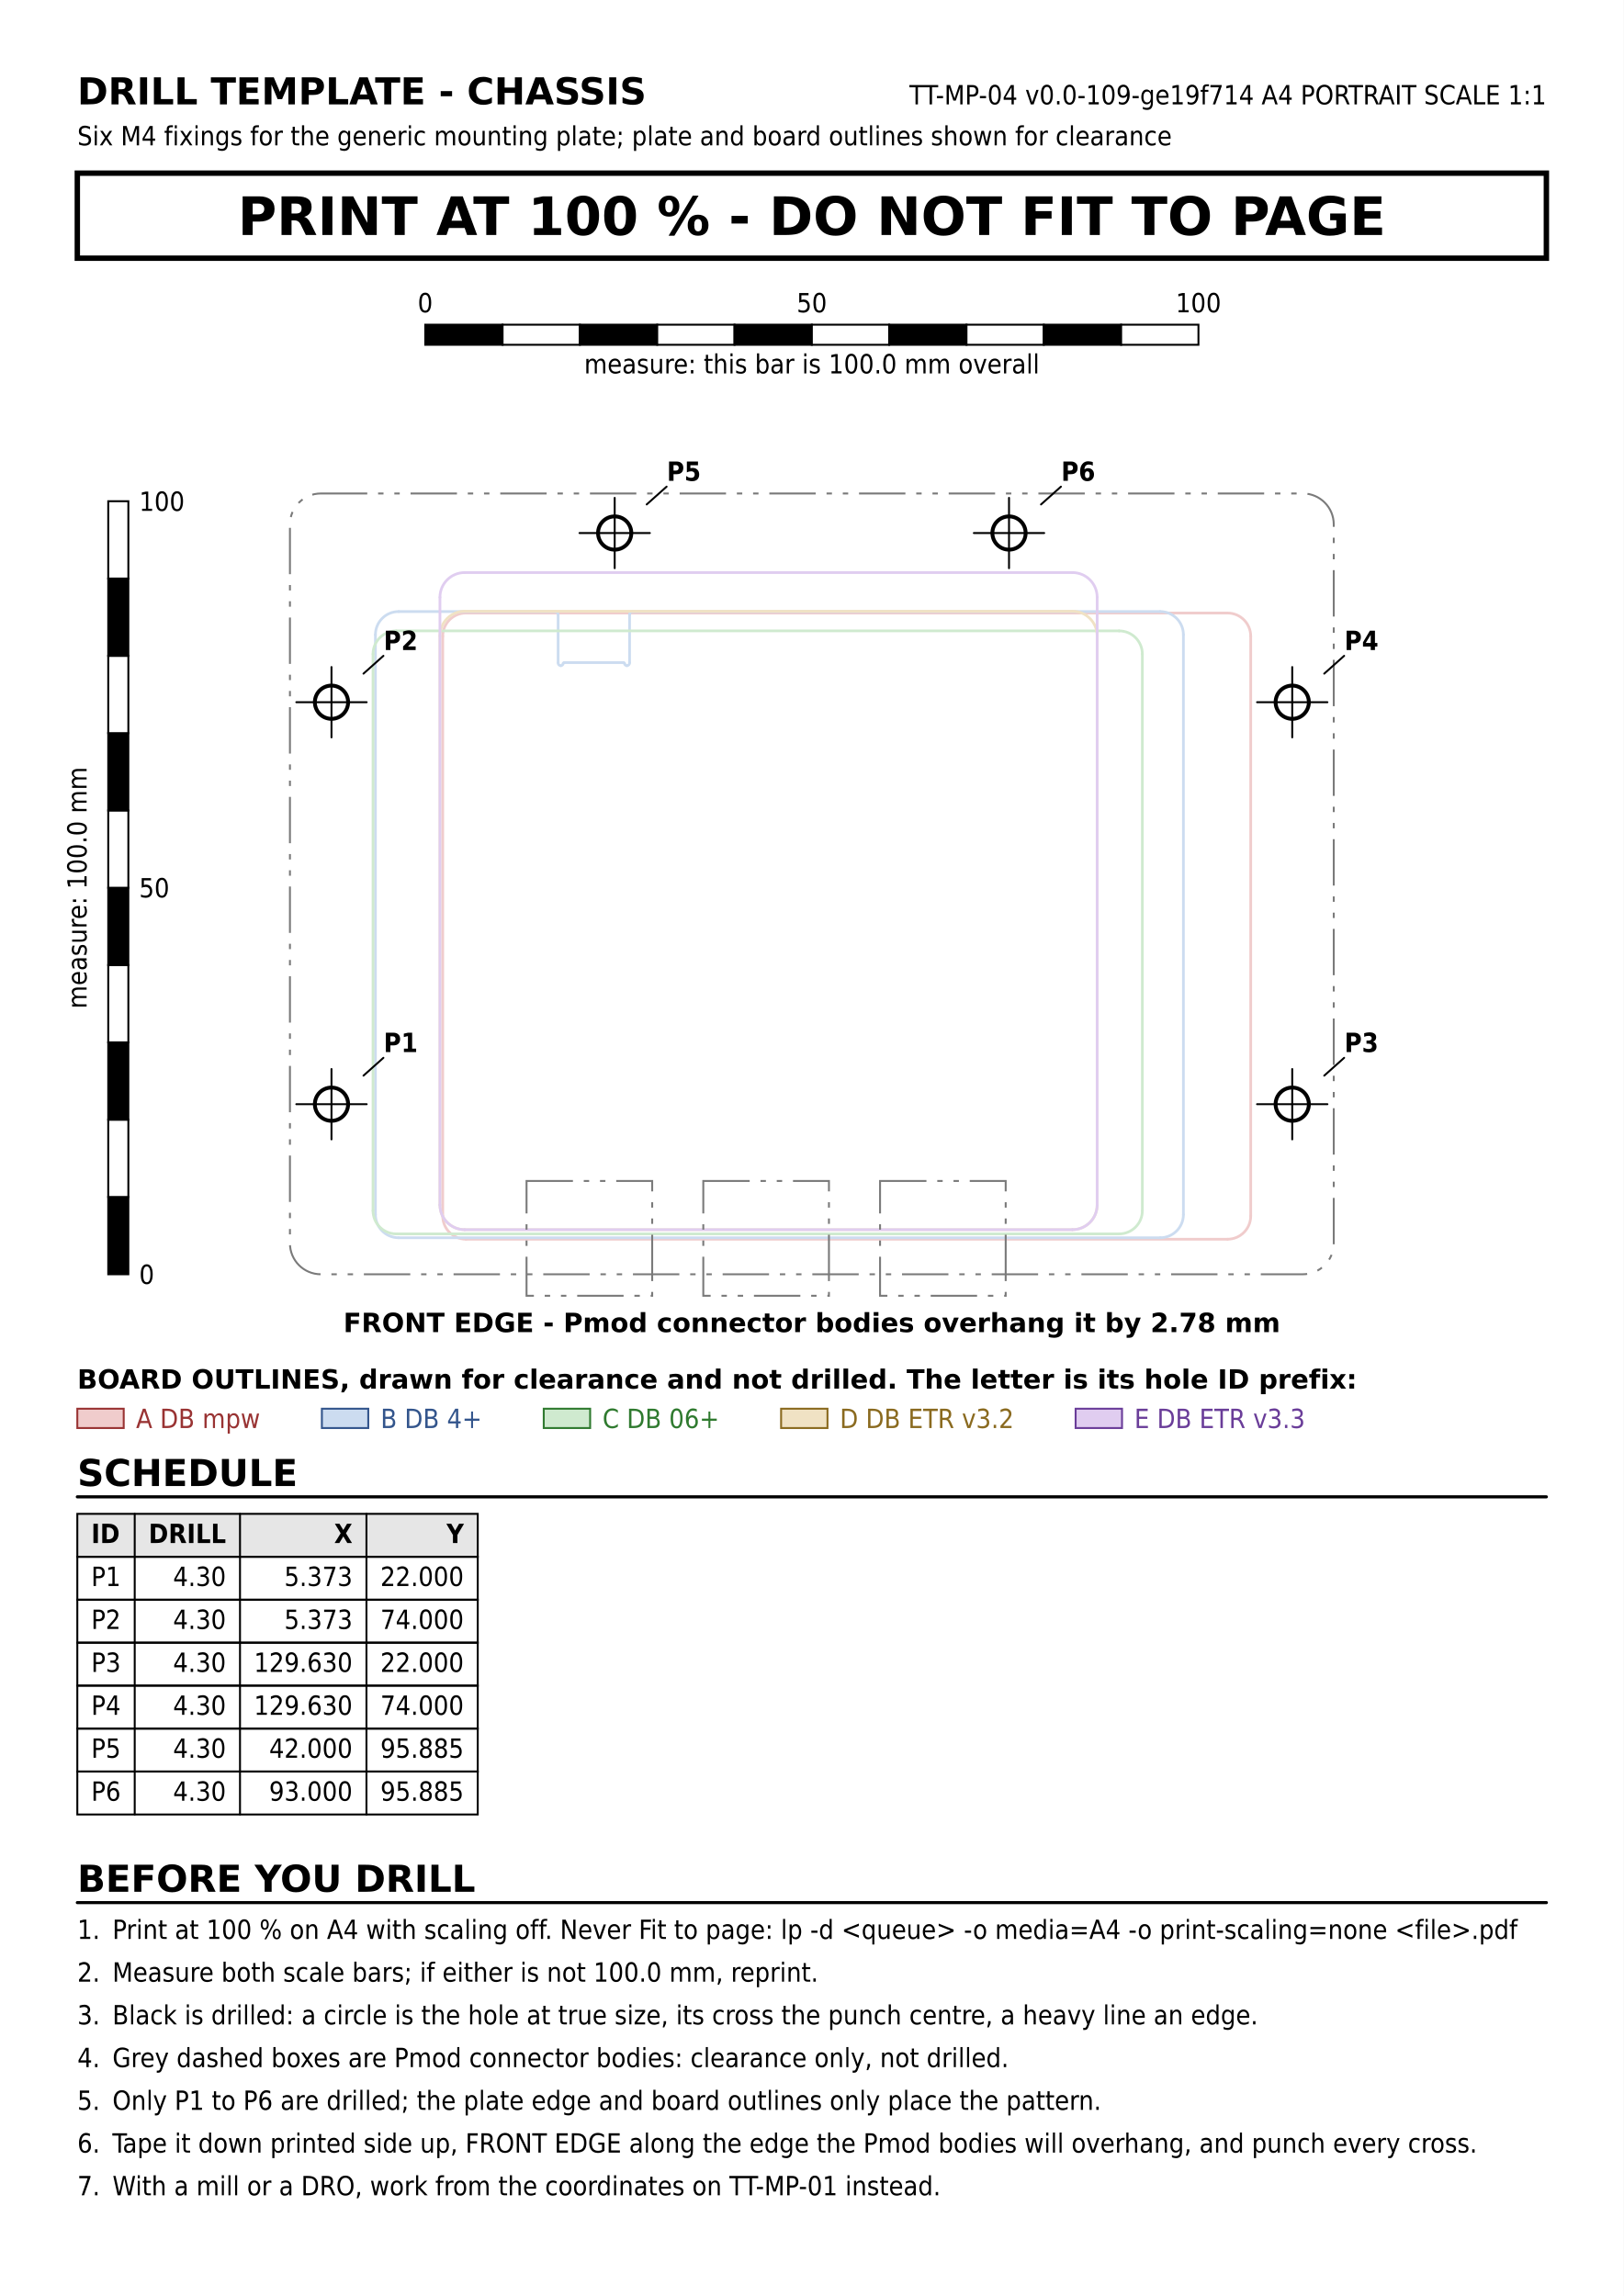
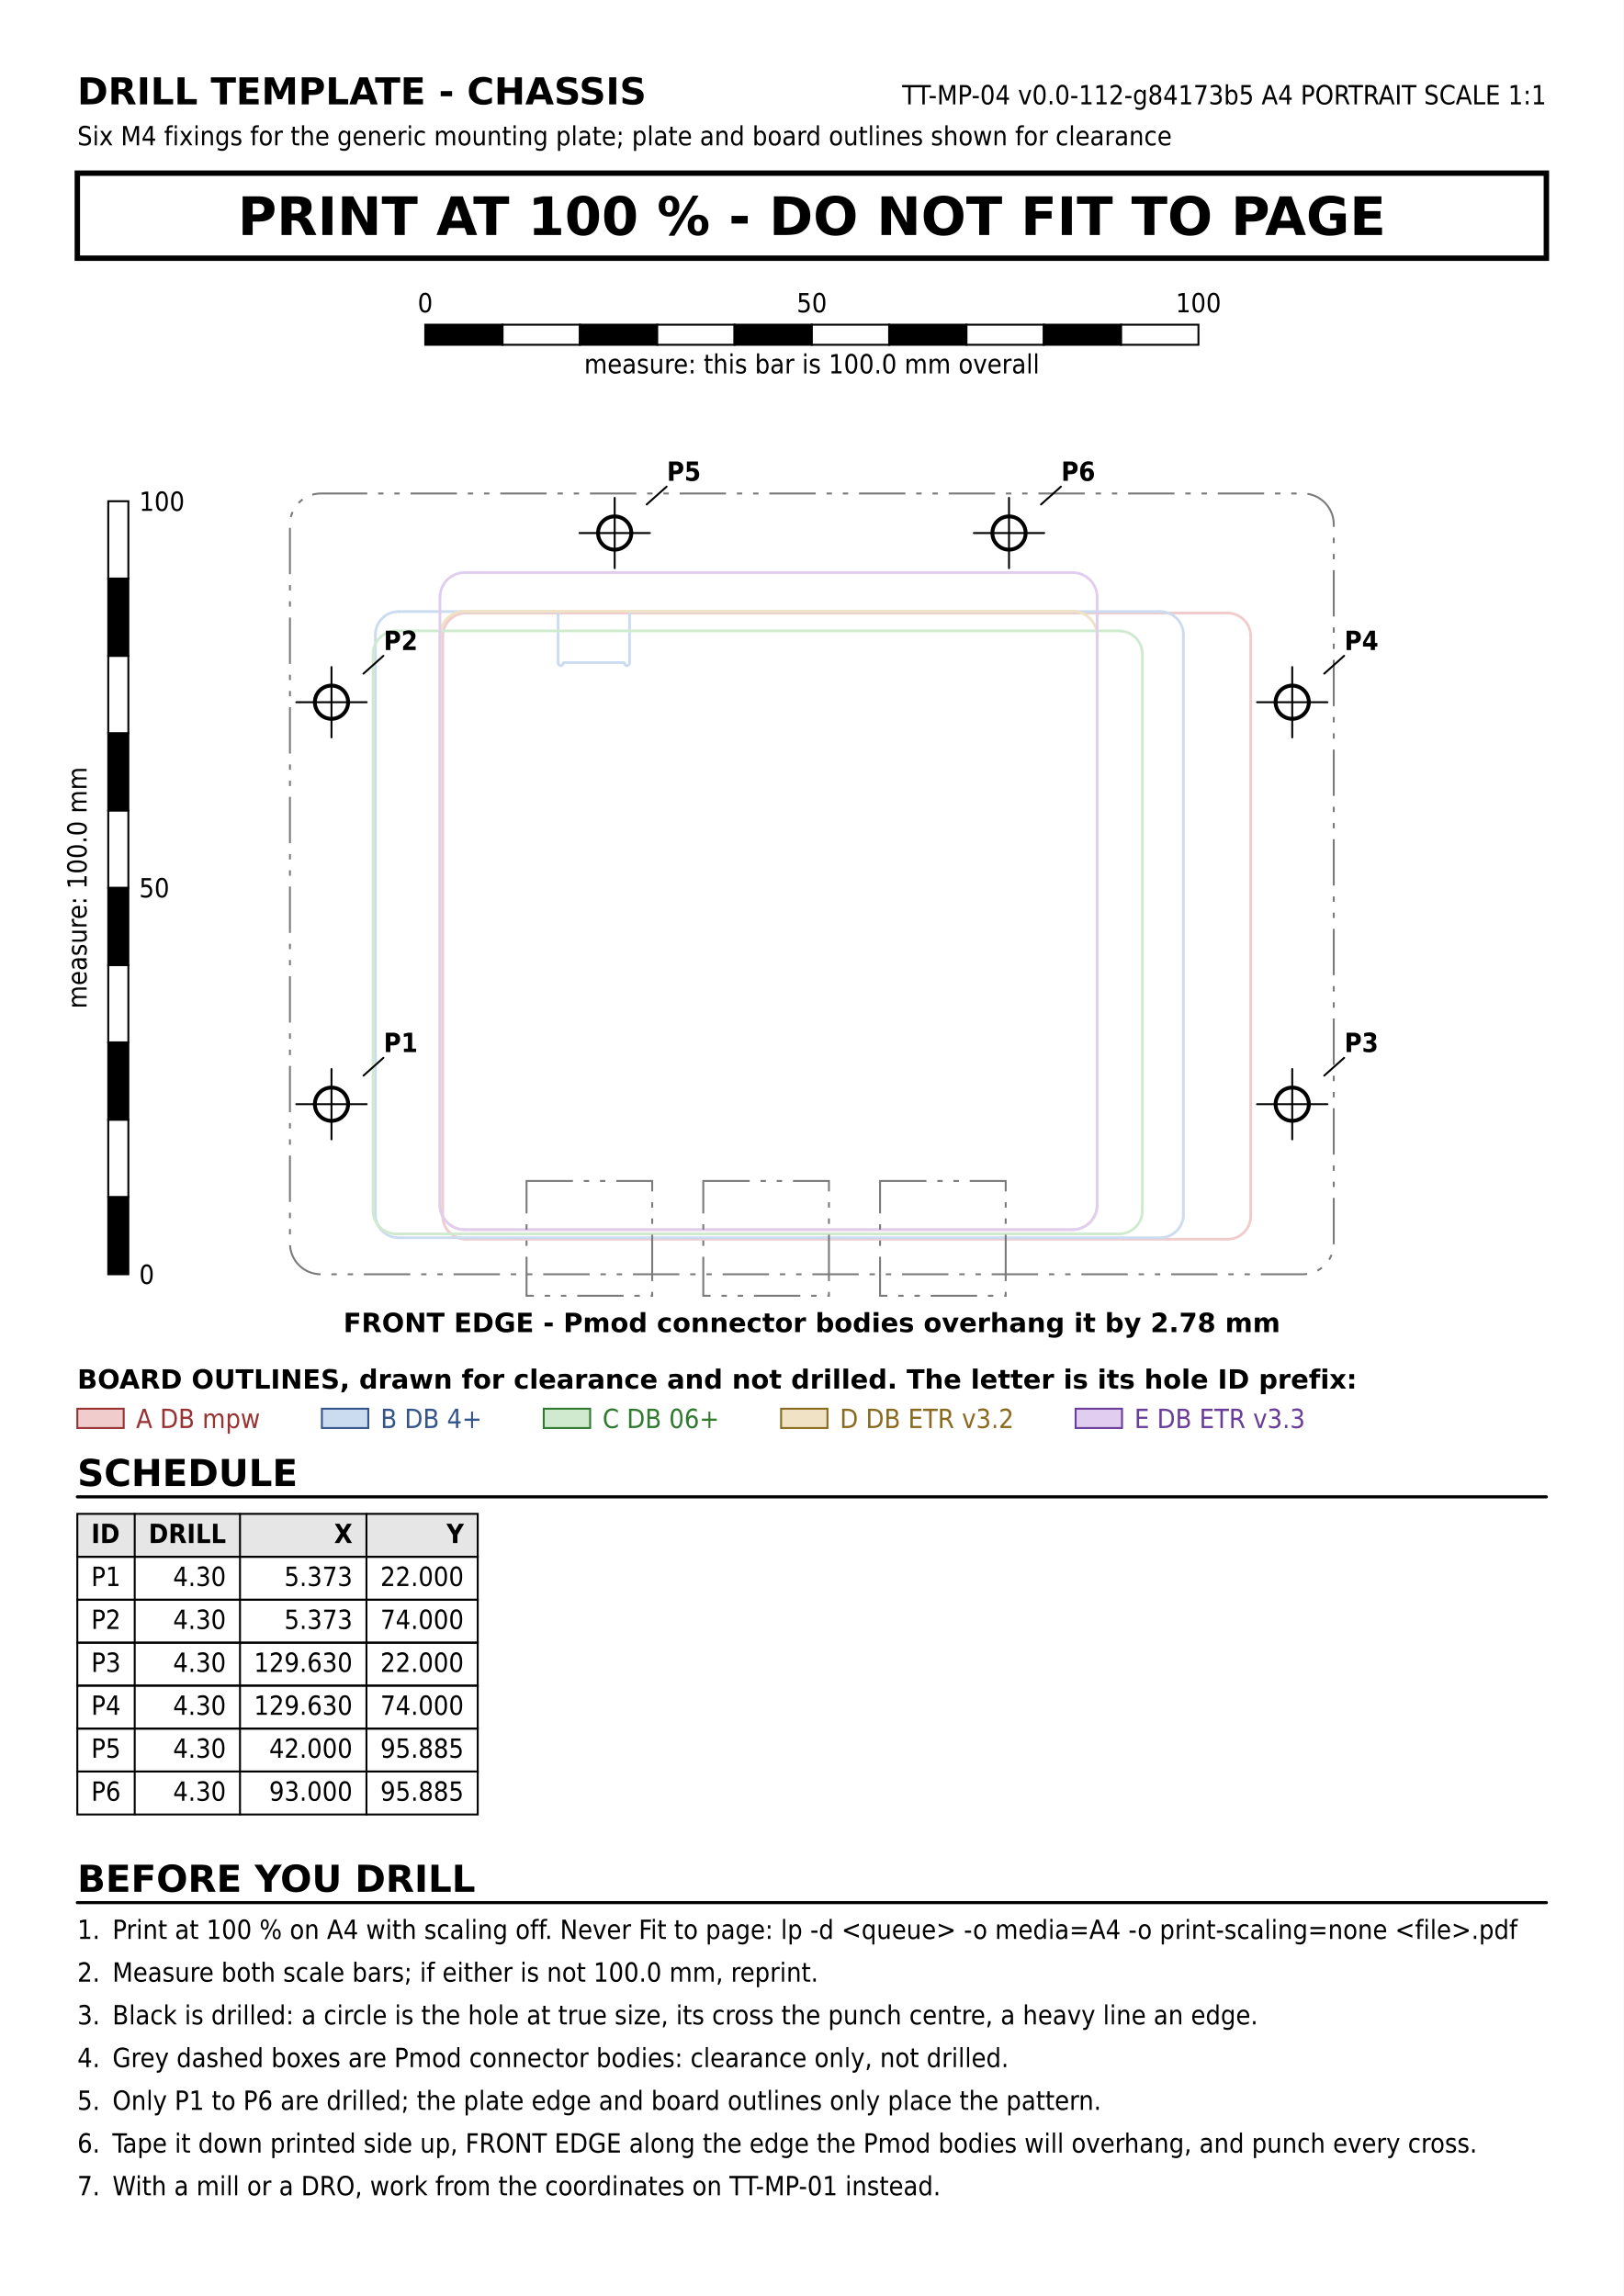
<svg xmlns="http://www.w3.org/2000/svg" version="1.1" width="210mm" height="297mm" viewBox="0 0 210 297">
  <rect width="100%" height="100%" fill="#ffffff" />
  <text x="10" y="13.5" font-family="DejaVu Sans, Liberation Sans, sans-serif" font-size="4.801" fill="#000000" text-anchor="start" font-weight="bold">DRILL TEMPLATE - CHASSIS</text>
-   <text x="200" y="13.5" font-family="DejaVu Sans Condensed, DejaVu Sans, Liberation Sans, sans-serif" font-size="3.429" fill="#000000" text-anchor="end">TT-MP-04    v0.0-109-ge19f714    A4 PORTRAIT    SCALE 1:1</text>
+   <text x="200" y="13.5" font-family="DejaVu Sans Condensed, DejaVu Sans, Liberation Sans, sans-serif" font-size="3.429" fill="#000000" text-anchor="end">TT-MP-04    v0.0-112-g84173b5    A4 PORTRAIT    SCALE 1:1</text>
  <text x="10" y="18.8" font-family="DejaVu Sans Condensed, DejaVu Sans, Liberation Sans, sans-serif" font-size="3.429" fill="#000000" text-anchor="start">Six M4 fixings for the generic mounting plate; plate and board outlines shown for clearance</text>
  <rect x="10" y="22.4" width="190" height="11" fill="none" stroke="#000000" stroke-width="0.7" />
  <text x="105" y="30.4" font-family="DejaVu Sans, Liberation Sans, sans-serif" font-size="6.859" fill="#000000" text-anchor="middle" font-weight="bold">PRINT AT 100 %   -   DO NOT FIT TO PAGE</text>
  <rect x="55" y="42" width="10" height="2.6" fill="#000000" stroke="#000000" stroke-width="0.25" />
  <rect x="65" y="42" width="10" height="2.6" fill="#ffffff" stroke="#000000" stroke-width="0.25" />
  <rect x="75" y="42" width="10" height="2.6" fill="#000000" stroke="#000000" stroke-width="0.25" />
  <rect x="85" y="42" width="10" height="2.6" fill="#ffffff" stroke="#000000" stroke-width="0.25" />
  <rect x="95" y="42" width="10" height="2.6" fill="#000000" stroke="#000000" stroke-width="0.25" />
  <rect x="105" y="42" width="10" height="2.6" fill="#ffffff" stroke="#000000" stroke-width="0.25" />
  <rect x="115" y="42" width="10" height="2.6" fill="#000000" stroke="#000000" stroke-width="0.25" />
  <rect x="125" y="42" width="10" height="2.6" fill="#ffffff" stroke="#000000" stroke-width="0.25" />
  <rect x="135" y="42" width="10" height="2.6" fill="#000000" stroke="#000000" stroke-width="0.25" />
  <rect x="145" y="42" width="10" height="2.6" fill="#ffffff" stroke="#000000" stroke-width="0.25" />
  <text x="55" y="40.4" font-family="DejaVu Sans Condensed, DejaVu Sans, Liberation Sans, sans-serif" font-size="3.429" fill="#000000" text-anchor="middle">0</text>
  <text x="105" y="40.4" font-family="DejaVu Sans Condensed, DejaVu Sans, Liberation Sans, sans-serif" font-size="3.429" fill="#000000" text-anchor="middle">50</text>
  <text x="155" y="40.4" font-family="DejaVu Sans Condensed, DejaVu Sans, Liberation Sans, sans-serif" font-size="3.429" fill="#000000" text-anchor="middle">100</text>
  <text x="105" y="48.3" font-family="DejaVu Sans Condensed, DejaVu Sans, Liberation Sans, sans-serif" font-size="3.429" fill="#000000" text-anchor="middle">measure: this bar is 100.0 mm overall</text>
  <line x1="60.26" y1="79.299" x2="158.76" y2="79.299" stroke="#f0cccc" stroke-width="0.35" stroke-linecap="round" />
  <line x1="158.76" y1="160.299" x2="60.26" y2="160.299" stroke="#f0cccc" stroke-width="0.35" stroke-linecap="round" />
  <line x1="161.76" y1="82.299" x2="161.76" y2="157.299" stroke="#f0cccc" stroke-width="0.35" stroke-linecap="round" />
  <line x1="57.26" y1="157.299" x2="57.26" y2="82.299" stroke="#f0cccc" stroke-width="0.35" stroke-linecap="round" />
  <path d="M 158.76 79.299 A 3 3 0 0 1 161.76 82.299" fill="none" stroke="#f0cccc" stroke-width="0.35" stroke-linejoin="round" stroke-linecap="round" />
  <path d="M 60.26 160.299 A 3 3 0 0 1 57.26 157.299" fill="none" stroke="#f0cccc" stroke-width="0.35" stroke-linejoin="round" stroke-linecap="round" />
  <path d="M 57.26 82.299 A 3 3 0 0 1 60.26 79.299" fill="none" stroke="#f0cccc" stroke-width="0.35" stroke-linejoin="round" stroke-linecap="round" />
  <path d="M 161.76 157.299 A 3 3 0 0 1 158.76 160.299" fill="none" stroke="#f0cccc" stroke-width="0.35" stroke-linejoin="round" stroke-linecap="round" />
  <line x1="81.825" y1="79.109" x2="150.055" y2="79.109" stroke="#ccdcf0" stroke-width="0.35" stroke-linecap="round" />
  <line x1="150.055" y1="160.109" x2="51.555" y2="160.109" stroke="#ccdcf0" stroke-width="0.35" stroke-linecap="round" />
  <line x1="153.055" y1="82.109" x2="153.055" y2="157.109" stroke="#ccdcf0" stroke-width="0.35" stroke-linecap="round" />
  <line x1="71.785" y1="79.109" x2="51.555" y2="79.109" stroke="#ccdcf0" stroke-width="0.35" stroke-linecap="round" />
  <line x1="48.555" y1="157.109" x2="48.555" y2="82.109" stroke="#ccdcf0" stroke-width="0.35" stroke-linecap="round" />
  <line x1="72.185" y1="85.71" x2="72.185" y2="79.51" stroke="#ccdcf0" stroke-width="0.35" stroke-linecap="round" />
  <line x1="80.625" y1="85.71" x2="72.985" y2="85.71" stroke="#ccdcf0" stroke-width="0.35" stroke-linecap="round" />
  <line x1="81.425" y1="79.51" x2="81.425" y2="85.71" stroke="#ccdcf0" stroke-width="0.35" stroke-linecap="round" />
  <path d="M 71.785 79.109 A 0.4 0.4 0 0 1 72.185 79.51" fill="none" stroke="#ccdcf0" stroke-width="0.35" stroke-linejoin="round" stroke-linecap="round" />
  <path d="M 81.425 79.51 A 0.4 0.4 0 0 1 81.825 79.109" fill="none" stroke="#ccdcf0" stroke-width="0.35" stroke-linejoin="round" stroke-linecap="round" />
  <path d="M 150.055 79.109 A 3 3 0 0 1 153.055 82.109" fill="none" stroke="#ccdcf0" stroke-width="0.35" stroke-linejoin="round" stroke-linecap="round" />
  <path d="M 51.555 160.109 A 3 3 0 0 1 48.555 157.109" fill="none" stroke="#ccdcf0" stroke-width="0.35" stroke-linejoin="round" stroke-linecap="round" />
  <path d="M 48.555 82.109 A 3 3 0 0 1 51.555 79.109" fill="none" stroke="#ccdcf0" stroke-width="0.35" stroke-linejoin="round" stroke-linecap="round" />
  <path d="M 153.055 157.109 A 3 3 0 0 1 150.055 160.109" fill="none" stroke="#ccdcf0" stroke-width="0.35" stroke-linejoin="round" stroke-linecap="round" />
  <path d="M 72.51 86.109 A 0.364 0.364 0 0 1 72.185 85.71" fill="none" stroke="#ccdcf0" stroke-width="0.35" stroke-linejoin="round" stroke-linecap="round" />
  <path d="M 72.835 85.829 A 0.303 0.303 0 0 1 72.51 86.109" fill="none" stroke="#ccdcf0" stroke-width="0.35" stroke-linejoin="round" stroke-linecap="round" />
  <path d="M 72.835 85.829 A 0.136 0.136 0 0 1 72.985 85.71" fill="none" stroke="#ccdcf0" stroke-width="0.35" stroke-linejoin="round" stroke-linecap="round" />
  <path d="M 80.625 85.71 A 0.136 0.136 0 0 1 80.775 85.829" fill="none" stroke="#ccdcf0" stroke-width="0.35" stroke-linejoin="round" stroke-linecap="round" />
  <path d="M 81.1 86.109 A 0.303 0.303 0 0 1 80.775 85.829" fill="none" stroke="#ccdcf0" stroke-width="0.35" stroke-linejoin="round" stroke-linecap="round" />
  <path d="M 81.425 85.71 A 0.364 0.364 0 0 1 81.1 86.109" fill="none" stroke="#ccdcf0" stroke-width="0.35" stroke-linejoin="round" stroke-linecap="round" />
  <line x1="51.245" y1="81.609" x2="144.745" y2="81.609" stroke="#cfeacf" stroke-width="0.35" stroke-linecap="round" />
  <line x1="144.745" y1="159.609" x2="51.245" y2="159.609" stroke="#cfeacf" stroke-width="0.35" stroke-linecap="round" />
  <line x1="147.745" y1="84.609" x2="147.745" y2="156.609" stroke="#cfeacf" stroke-width="0.35" stroke-linecap="round" />
  <line x1="48.245" y1="156.609" x2="48.245" y2="84.609" stroke="#cfeacf" stroke-width="0.35" stroke-linecap="round" />
  <path d="M 144.745 81.609 A 3 3 0 0 1 147.745 84.609" fill="none" stroke="#cfeacf" stroke-width="0.35" stroke-linejoin="round" stroke-linecap="round" />
  <path d="M 51.245 159.609 A 3 3 0 0 1 48.245 156.609" fill="none" stroke="#cfeacf" stroke-width="0.35" stroke-linejoin="round" stroke-linecap="round" />
  <path d="M 48.245 84.609 A 3 3 0 0 1 51.245 81.609" fill="none" stroke="#cfeacf" stroke-width="0.35" stroke-linejoin="round" stroke-linecap="round" />
  <path d="M 147.745 156.609 A 3 3 0 0 1 144.745 159.609" fill="none" stroke="#cfeacf" stroke-width="0.35" stroke-linejoin="round" stroke-linecap="round" />
  <line x1="138.7" y1="159.065" x2="60.1" y2="159.065" stroke="#f0e2c4" stroke-width="0.35" stroke-linecap="round" />
  <line x1="56.9" y1="155.864" x2="56.9" y2="82.264" stroke="#f0e2c4" stroke-width="0.35" stroke-linecap="round" />
  <line x1="141.9" y1="82.264" x2="141.9" y2="155.864" stroke="#f0e2c4" stroke-width="0.35" stroke-linecap="round" />
  <line x1="60.1" y1="79.064" x2="138.7" y2="79.064" stroke="#f0e2c4" stroke-width="0.35" stroke-linecap="round" />
  <path d="M 60.1 159.065 A 3.2 3.2 0 0 1 56.9 155.864" fill="none" stroke="#f0e2c4" stroke-width="0.35" stroke-linejoin="round" stroke-linecap="round" />
  <path d="M 141.9 155.864 A 3.2 3.2 0 0 1 138.7 159.065" fill="none" stroke="#f0e2c4" stroke-width="0.35" stroke-linejoin="round" stroke-linecap="round" />
  <path d="M 138.7 79.064 A 3.2 3.2 0 0 1 141.9 82.264" fill="none" stroke="#f0e2c4" stroke-width="0.35" stroke-linejoin="round" stroke-linecap="round" />
  <path d="M 56.9 82.264 A 3.2 3.2 0 0 1 60.1 79.064" fill="none" stroke="#f0e2c4" stroke-width="0.35" stroke-linejoin="round" stroke-linecap="round" />
  <line x1="56.9" y1="155.864" x2="56.9" y2="77.264" stroke="#e0cdf0" stroke-width="0.35" stroke-linecap="round" />
  <line x1="60.1" y1="74.064" x2="138.7" y2="74.064" stroke="#e0cdf0" stroke-width="0.35" stroke-linecap="round" />
  <line x1="138.7" y1="159.065" x2="60.1" y2="159.065" stroke="#e0cdf0" stroke-width="0.35" stroke-linecap="round" />
  <line x1="141.9" y1="77.264" x2="141.9" y2="155.864" stroke="#e0cdf0" stroke-width="0.35" stroke-linecap="round" />
  <path d="M 56.9 77.264 A 3.2 3.2 0 0 1 60.1 74.064" fill="none" stroke="#e0cdf0" stroke-width="0.35" stroke-linejoin="round" stroke-linecap="round" />
  <path d="M 60.1 159.065 A 3.2 3.2 0 0 1 56.9 155.864" fill="none" stroke="#e0cdf0" stroke-width="0.35" stroke-linejoin="round" stroke-linecap="round" />
  <path d="M 138.7 74.064 A 3.2 3.2 0 0 1 141.9 77.264" fill="none" stroke="#e0cdf0" stroke-width="0.35" stroke-linejoin="round" stroke-linecap="round" />
  <path d="M 141.9 155.864 A 3.2 3.2 0 0 1 138.7 159.065" fill="none" stroke="#e0cdf0" stroke-width="0.35" stroke-linejoin="round" stroke-linecap="round" />
  <rect x="68.1" y="152.764" width="16.25" height="14.85" fill="none" stroke="#7a7a7a" stroke-width="0.25" stroke-dasharray="6.0,1.4,0.7,1.4,0.7,1.4" />
  <rect x="90.96" y="152.764" width="16.25" height="14.85" fill="none" stroke="#7a7a7a" stroke-width="0.25" stroke-dasharray="6.0,1.4,0.7,1.4,0.7,1.4" />
  <rect x="113.82" y="152.764" width="16.25" height="14.85" fill="none" stroke="#7a7a7a" stroke-width="0.25" stroke-dasharray="6.0,1.4,0.7,1.4,0.7,1.4" />
  <rect x="37.5" y="63.834" width="135" height="101" fill="none" stroke="#7a7a7a" stroke-width="0.25" stroke-dasharray="6.0,1.4,0.7,1.4,0.7,1.4" rx="4" ry="4" />
  <circle cx="42.873" cy="142.834" r="2.15" fill="#ffffff" stroke="#000000" stroke-width="0.5" />
  <line x1="38.323" y1="142.834" x2="47.423" y2="142.834" stroke="#000000" stroke-width="0.25" stroke-linecap="round" />
  <line x1="42.873" y1="147.385" x2="42.873" y2="138.285" stroke="#000000" stroke-width="0.25" stroke-linecap="round" />
  <circle cx="42.873" cy="90.835" r="2.15" fill="#ffffff" stroke="#000000" stroke-width="0.5" />
  <line x1="38.323" y1="90.835" x2="47.423" y2="90.835" stroke="#000000" stroke-width="0.25" stroke-linecap="round" />
  <line x1="42.873" y1="95.385" x2="42.873" y2="86.284" stroke="#000000" stroke-width="0.25" stroke-linecap="round" />
  <circle cx="167.13" cy="142.834" r="2.15" fill="#ffffff" stroke="#000000" stroke-width="0.5" />
  <line x1="162.58" y1="142.834" x2="171.68" y2="142.834" stroke="#000000" stroke-width="0.25" stroke-linecap="round" />
  <line x1="167.13" y1="147.385" x2="167.13" y2="138.285" stroke="#000000" stroke-width="0.25" stroke-linecap="round" />
  <circle cx="167.13" cy="90.835" r="2.15" fill="#ffffff" stroke="#000000" stroke-width="0.5" />
  <line x1="162.58" y1="90.835" x2="171.68" y2="90.835" stroke="#000000" stroke-width="0.25" stroke-linecap="round" />
  <line x1="167.13" y1="95.385" x2="167.13" y2="86.284" stroke="#000000" stroke-width="0.25" stroke-linecap="round" />
  <circle cx="79.5" cy="68.95" r="2.15" fill="#ffffff" stroke="#000000" stroke-width="0.5" />
  <line x1="74.95" y1="68.95" x2="84.05" y2="68.95" stroke="#000000" stroke-width="0.25" stroke-linecap="round" />
  <line x1="79.5" y1="73.499" x2="79.5" y2="64.4" stroke="#000000" stroke-width="0.25" stroke-linecap="round" />
  <circle cx="130.5" cy="68.95" r="2.15" fill="#ffffff" stroke="#000000" stroke-width="0.5" />
  <line x1="125.95" y1="68.95" x2="135.05" y2="68.95" stroke="#000000" stroke-width="0.25" stroke-linecap="round" />
  <line x1="130.5" y1="73.499" x2="130.5" y2="64.4" stroke="#000000" stroke-width="0.25" stroke-linecap="round" />
  <text x="105" y="172.315" font-family="DejaVu Sans, Liberation Sans, sans-serif" font-size="3.429" fill="#000000" text-anchor="middle" font-weight="bold">FRONT EDGE   -   Pmod connector bodies overhang it by 2.78 mm</text>
  <line x1="47.012" y1="139.137" x2="49.587" y2="136.836" stroke="#000000" stroke-width="0.25" stroke-linecap="round" />
  <text x="51.827" y="136.084" font-family="DejaVu Sans Condensed, DejaVu Sans, Liberation Sans, sans-serif" font-size="3.429" fill="#000000" text-anchor="middle" font-weight="bold">P1</text>
  <line x1="47.012" y1="87.137" x2="49.587" y2="84.836" stroke="#000000" stroke-width="0.25" stroke-linecap="round" />
  <text x="51.827" y="84.085" font-family="DejaVu Sans Condensed, DejaVu Sans, Liberation Sans, sans-serif" font-size="3.429" fill="#000000" text-anchor="middle" font-weight="bold">P2</text>
  <line x1="171.269" y1="139.137" x2="173.844" y2="136.836" stroke="#000000" stroke-width="0.25" stroke-linecap="round" />
  <text x="176.084" y="136.084" font-family="DejaVu Sans Condensed, DejaVu Sans, Liberation Sans, sans-serif" font-size="3.429" fill="#000000" text-anchor="middle" font-weight="bold">P3</text>
  <line x1="171.269" y1="87.137" x2="173.844" y2="84.836" stroke="#000000" stroke-width="0.25" stroke-linecap="round" />
  <text x="176.084" y="84.085" font-family="DejaVu Sans Condensed, DejaVu Sans, Liberation Sans, sans-serif" font-size="3.429" fill="#000000" text-anchor="middle" font-weight="bold">P4</text>
  <line x1="83.639" y1="65.252" x2="86.214" y2="62.951" stroke="#000000" stroke-width="0.25" stroke-linecap="round" />
  <text x="88.454" y="62.2" font-family="DejaVu Sans Condensed, DejaVu Sans, Liberation Sans, sans-serif" font-size="3.429" fill="#000000" text-anchor="middle" font-weight="bold">P5</text>
  <line x1="134.639" y1="65.252" x2="137.214" y2="62.951" stroke="#000000" stroke-width="0.25" stroke-linecap="round" />
  <text x="139.454" y="62.2" font-family="DejaVu Sans Condensed, DejaVu Sans, Liberation Sans, sans-serif" font-size="3.429" fill="#000000" text-anchor="middle" font-weight="bold">P6</text>
  <rect x="14" y="154.834" width="2.6" height="10" fill="#000000" stroke="#000000" stroke-width="0.25" />
  <rect x="14" y="144.834" width="2.6" height="10" fill="#ffffff" stroke="#000000" stroke-width="0.25" />
  <rect x="14" y="134.834" width="2.6" height="10" fill="#000000" stroke="#000000" stroke-width="0.25" />
  <rect x="14" y="124.835" width="2.6" height="10" fill="#ffffff" stroke="#000000" stroke-width="0.25" />
  <rect x="14" y="114.835" width="2.6" height="10" fill="#000000" stroke="#000000" stroke-width="0.25" />
  <rect x="14" y="104.835" width="2.6" height="10" fill="#ffffff" stroke="#000000" stroke-width="0.25" />
  <rect x="14" y="94.835" width="2.6" height="10" fill="#000000" stroke="#000000" stroke-width="0.25" />
  <rect x="14" y="84.835" width="2.6" height="10" fill="#ffffff" stroke="#000000" stroke-width="0.25" />
  <rect x="14" y="74.835" width="2.6" height="10" fill="#000000" stroke="#000000" stroke-width="0.25" />
  <rect x="14" y="64.835" width="2.6" height="10" fill="#ffffff" stroke="#000000" stroke-width="0.25" />
  <text x="18" y="166.084" font-family="DejaVu Sans Condensed, DejaVu Sans, Liberation Sans, sans-serif" font-size="3.429" fill="#000000" text-anchor="start">0</text>
  <text x="18" y="116.085" font-family="DejaVu Sans Condensed, DejaVu Sans, Liberation Sans, sans-serif" font-size="3.429" fill="#000000" text-anchor="start">50</text>
  <text x="18" y="66.085" font-family="DejaVu Sans Condensed, DejaVu Sans, Liberation Sans, sans-serif" font-size="3.429" fill="#000000" text-anchor="start">100</text>
  <text x="11.2" y="114.835" font-family="DejaVu Sans Condensed, DejaVu Sans, Liberation Sans, sans-serif" font-size="3.429" fill="#000000" text-anchor="middle" transform="rotate(-90 11.2 114.8345)">measure: 100.0 mm</text>
  <text x="10" y="179.624" font-family="DejaVu Sans, Liberation Sans, sans-serif" font-size="3.429" fill="#000000" text-anchor="start" font-weight="bold">BOARD OUTLINES, drawn for clearance and not drilled. The letter is its hole ID prefix:</text>
  <rect x="10" y="182.224" width="6" height="2.5" fill="#f0cccc" stroke="#993333" stroke-width="0.25" />
  <text x="17.6" y="184.724" font-family="DejaVu Sans Condensed, DejaVu Sans, Liberation Sans, sans-serif" font-size="3.429" fill="#993333" text-anchor="start">A  DB mpw</text>
  <rect x="41.63" y="182.224" width="6" height="2.5" fill="#ccdcf0" stroke="#33558c" stroke-width="0.25" />
  <text x="49.23" y="184.724" font-family="DejaVu Sans Condensed, DejaVu Sans, Liberation Sans, sans-serif" font-size="3.429" fill="#33558c" text-anchor="start">B  DB 4+</text>
  <rect x="70.325" y="182.224" width="6" height="2.5" fill="#cfeacf" stroke="#2f7a2f" stroke-width="0.25" />
  <text x="77.925" y="184.724" font-family="DejaVu Sans Condensed, DejaVu Sans, Liberation Sans, sans-serif" font-size="3.429" fill="#2f7a2f" text-anchor="start">C  DB 06+</text>
  <rect x="101.022" y="182.224" width="6" height="2.5" fill="#f0e2c4" stroke="#8a6a1f" stroke-width="0.25" />
  <text x="108.622" y="184.724" font-family="DejaVu Sans Condensed, DejaVu Sans, Liberation Sans, sans-serif" font-size="3.429" fill="#8a6a1f" text-anchor="start">D  DB ETR v3.2</text>
  <rect x="139.115" y="182.224" width="6" height="2.5" fill="#e0cdf0" stroke="#6a3d99" stroke-width="0.25" />
  <text x="146.715" y="184.724" font-family="DejaVu Sans Condensed, DejaVu Sans, Liberation Sans, sans-serif" font-size="3.429" fill="#6a3d99" text-anchor="start">E  DB ETR v3.3</text>
  <text x="10" y="192.224" font-family="DejaVu Sans, Liberation Sans, sans-serif" font-size="4.801" fill="#000000" text-anchor="start" font-weight="bold">SCHEDULE</text>
  <line x1="10" y1="193.624" x2="200" y2="193.624" stroke="#000000" stroke-width="0.4" stroke-linecap="round" />
  <rect x="10" y="195.824" width="51.787" height="5.556" fill="#e6e6e6" stroke="#000000" stroke-width="0.25" />
  <text x="11.8" y="199.602" font-family="DejaVu Sans Condensed, DejaVu Sans, Liberation Sans, sans-serif" font-size="3.429" fill="#000000" text-anchor="start" font-weight="bold">ID</text>
  <text x="29.24" y="199.602" font-family="DejaVu Sans Condensed, DejaVu Sans, Liberation Sans, sans-serif" font-size="3.429" fill="#000000" text-anchor="end" font-weight="bold">DRILL</text>
  <text x="45.595" y="199.602" font-family="DejaVu Sans Condensed, DejaVu Sans, Liberation Sans, sans-serif" font-size="3.429" fill="#000000" text-anchor="end" font-weight="bold">X</text>
  <text x="59.987" y="199.602" font-family="DejaVu Sans Condensed, DejaVu Sans, Liberation Sans, sans-serif" font-size="3.429" fill="#000000" text-anchor="end" font-weight="bold">Y</text>
  <rect x="10" y="201.379" width="51.787" height="5.556" fill="none" stroke="#000000" stroke-width="0.25" />
  <text x="11.8" y="205.157" font-family="DejaVu Sans Condensed, DejaVu Sans, Liberation Sans, sans-serif" font-size="3.429" fill="#000000" text-anchor="start">P1</text>
  <text x="29.24" y="205.157" font-family="DejaVu Sans Condensed, DejaVu Sans, Liberation Sans, sans-serif" font-size="3.429" fill="#000000" text-anchor="end">4.30</text>
  <text x="45.595" y="205.157" font-family="DejaVu Sans Condensed, DejaVu Sans, Liberation Sans, sans-serif" font-size="3.429" fill="#000000" text-anchor="end">5.373</text>
  <text x="59.987" y="205.157" font-family="DejaVu Sans Condensed, DejaVu Sans, Liberation Sans, sans-serif" font-size="3.429" fill="#000000" text-anchor="end">22.000</text>
  <rect x="10" y="206.935" width="51.787" height="5.556" fill="none" stroke="#000000" stroke-width="0.25" />
  <text x="11.8" y="210.713" font-family="DejaVu Sans Condensed, DejaVu Sans, Liberation Sans, sans-serif" font-size="3.429" fill="#000000" text-anchor="start">P2</text>
  <text x="29.24" y="210.713" font-family="DejaVu Sans Condensed, DejaVu Sans, Liberation Sans, sans-serif" font-size="3.429" fill="#000000" text-anchor="end">4.30</text>
  <text x="45.595" y="210.713" font-family="DejaVu Sans Condensed, DejaVu Sans, Liberation Sans, sans-serif" font-size="3.429" fill="#000000" text-anchor="end">5.373</text>
  <text x="59.987" y="210.713" font-family="DejaVu Sans Condensed, DejaVu Sans, Liberation Sans, sans-serif" font-size="3.429" fill="#000000" text-anchor="end">74.000</text>
  <rect x="10" y="212.49" width="51.787" height="5.556" fill="none" stroke="#000000" stroke-width="0.25" />
  <text x="11.8" y="216.268" font-family="DejaVu Sans Condensed, DejaVu Sans, Liberation Sans, sans-serif" font-size="3.429" fill="#000000" text-anchor="start">P3</text>
  <text x="29.24" y="216.268" font-family="DejaVu Sans Condensed, DejaVu Sans, Liberation Sans, sans-serif" font-size="3.429" fill="#000000" text-anchor="end">4.30</text>
  <text x="45.595" y="216.268" font-family="DejaVu Sans Condensed, DejaVu Sans, Liberation Sans, sans-serif" font-size="3.429" fill="#000000" text-anchor="end">129.630</text>
  <text x="59.987" y="216.268" font-family="DejaVu Sans Condensed, DejaVu Sans, Liberation Sans, sans-serif" font-size="3.429" fill="#000000" text-anchor="end">22.000</text>
  <rect x="10" y="218.046" width="51.787" height="5.556" fill="none" stroke="#000000" stroke-width="0.25" />
  <text x="11.8" y="221.824" font-family="DejaVu Sans Condensed, DejaVu Sans, Liberation Sans, sans-serif" font-size="3.429" fill="#000000" text-anchor="start">P4</text>
  <text x="29.24" y="221.824" font-family="DejaVu Sans Condensed, DejaVu Sans, Liberation Sans, sans-serif" font-size="3.429" fill="#000000" text-anchor="end">4.30</text>
  <text x="45.595" y="221.824" font-family="DejaVu Sans Condensed, DejaVu Sans, Liberation Sans, sans-serif" font-size="3.429" fill="#000000" text-anchor="end">129.630</text>
  <text x="59.987" y="221.824" font-family="DejaVu Sans Condensed, DejaVu Sans, Liberation Sans, sans-serif" font-size="3.429" fill="#000000" text-anchor="end">74.000</text>
  <rect x="10" y="223.602" width="51.787" height="5.556" fill="none" stroke="#000000" stroke-width="0.25" />
  <text x="11.8" y="227.379" font-family="DejaVu Sans Condensed, DejaVu Sans, Liberation Sans, sans-serif" font-size="3.429" fill="#000000" text-anchor="start">P5</text>
  <text x="29.24" y="227.379" font-family="DejaVu Sans Condensed, DejaVu Sans, Liberation Sans, sans-serif" font-size="3.429" fill="#000000" text-anchor="end">4.30</text>
  <text x="45.595" y="227.379" font-family="DejaVu Sans Condensed, DejaVu Sans, Liberation Sans, sans-serif" font-size="3.429" fill="#000000" text-anchor="end">42.000</text>
  <text x="59.987" y="227.379" font-family="DejaVu Sans Condensed, DejaVu Sans, Liberation Sans, sans-serif" font-size="3.429" fill="#000000" text-anchor="end">95.885</text>
  <rect x="10" y="229.157" width="51.787" height="5.556" fill="none" stroke="#000000" stroke-width="0.25" />
  <text x="11.8" y="232.935" font-family="DejaVu Sans Condensed, DejaVu Sans, Liberation Sans, sans-serif" font-size="3.429" fill="#000000" text-anchor="start">P6</text>
  <text x="29.24" y="232.935" font-family="DejaVu Sans Condensed, DejaVu Sans, Liberation Sans, sans-serif" font-size="3.429" fill="#000000" text-anchor="end">4.30</text>
  <text x="45.595" y="232.935" font-family="DejaVu Sans Condensed, DejaVu Sans, Liberation Sans, sans-serif" font-size="3.429" fill="#000000" text-anchor="end">93.000</text>
  <text x="59.987" y="232.935" font-family="DejaVu Sans Condensed, DejaVu Sans, Liberation Sans, sans-serif" font-size="3.429" fill="#000000" text-anchor="end">95.885</text>
  <line x1="17.423" y1="195.824" x2="17.423" y2="234.713" stroke="#000000" stroke-width="0.25" stroke-linecap="round" />
  <line x1="31.04" y1="195.824" x2="31.04" y2="234.713" stroke="#000000" stroke-width="0.25" stroke-linecap="round" />
  <line x1="47.395" y1="195.824" x2="47.395" y2="234.713" stroke="#000000" stroke-width="0.25" stroke-linecap="round" />
  <text x="10" y="244.713" font-family="DejaVu Sans, Liberation Sans, sans-serif" font-size="4.801" fill="#000000" text-anchor="start" font-weight="bold">BEFORE YOU DRILL</text>
  <line x1="10" y1="246.113" x2="200" y2="246.113" stroke="#000000" stroke-width="0.4" stroke-linecap="round" />
  <text x="10" y="250.813" font-family="DejaVu Sans Condensed, DejaVu Sans, Liberation Sans, sans-serif" font-size="3.429" fill="#000000" text-anchor="start">1.</text>
  <text x="14.542" y="250.813" font-family="DejaVu Sans Condensed, DejaVu Sans, Liberation Sans, sans-serif" font-size="3.429" fill="#000000" text-anchor="start">Print at 100 % on A4 with scaling off. Never Fit to page: lp -d &lt;queue&gt; -o media=A4 -o print-scaling=none &lt;file&gt;.pdf</text>
  <text x="10" y="256.339" font-family="DejaVu Sans Condensed, DejaVu Sans, Liberation Sans, sans-serif" font-size="3.429" fill="#000000" text-anchor="start">2.</text>
  <text x="14.542" y="256.339" font-family="DejaVu Sans Condensed, DejaVu Sans, Liberation Sans, sans-serif" font-size="3.429" fill="#000000" text-anchor="start">Measure both scale bars; if either is not 100.0 mm, reprint.</text>
  <text x="10" y="261.866" font-family="DejaVu Sans Condensed, DejaVu Sans, Liberation Sans, sans-serif" font-size="3.429" fill="#000000" text-anchor="start">3.</text>
  <text x="14.542" y="261.866" font-family="DejaVu Sans Condensed, DejaVu Sans, Liberation Sans, sans-serif" font-size="3.429" fill="#000000" text-anchor="start">Black is drilled: a circle is the hole at true size, its cross the punch centre, a heavy line an edge.</text>
  <text x="10" y="267.393" font-family="DejaVu Sans Condensed, DejaVu Sans, Liberation Sans, sans-serif" font-size="3.429" fill="#000000" text-anchor="start">4.</text>
  <text x="14.542" y="267.393" font-family="DejaVu Sans Condensed, DejaVu Sans, Liberation Sans, sans-serif" font-size="3.429" fill="#000000" text-anchor="start">Grey dashed boxes are Pmod connector bodies: clearance only, not drilled.</text>
  <text x="10" y="272.92" font-family="DejaVu Sans Condensed, DejaVu Sans, Liberation Sans, sans-serif" font-size="3.429" fill="#000000" text-anchor="start">5.</text>
  <text x="14.542" y="272.92" font-family="DejaVu Sans Condensed, DejaVu Sans, Liberation Sans, sans-serif" font-size="3.429" fill="#000000" text-anchor="start">Only P1 to P6 are drilled; the plate edge and board outlines only place the pattern.</text>
  <text x="10" y="278.447" font-family="DejaVu Sans Condensed, DejaVu Sans, Liberation Sans, sans-serif" font-size="3.429" fill="#000000" text-anchor="start">6.</text>
  <text x="14.542" y="278.447" font-family="DejaVu Sans Condensed, DejaVu Sans, Liberation Sans, sans-serif" font-size="3.429" fill="#000000" text-anchor="start">Tape it down printed side up, FRONT EDGE along the edge the Pmod bodies will overhang, and punch every cross.</text>
  <text x="10" y="283.973" font-family="DejaVu Sans Condensed, DejaVu Sans, Liberation Sans, sans-serif" font-size="3.429" fill="#000000" text-anchor="start">7.</text>
  <text x="14.542" y="283.973" font-family="DejaVu Sans Condensed, DejaVu Sans, Liberation Sans, sans-serif" font-size="3.429" fill="#000000" text-anchor="start">With a mill or a DRO, work from the coordinates on TT-MP-01 instead.</text>
</svg>
